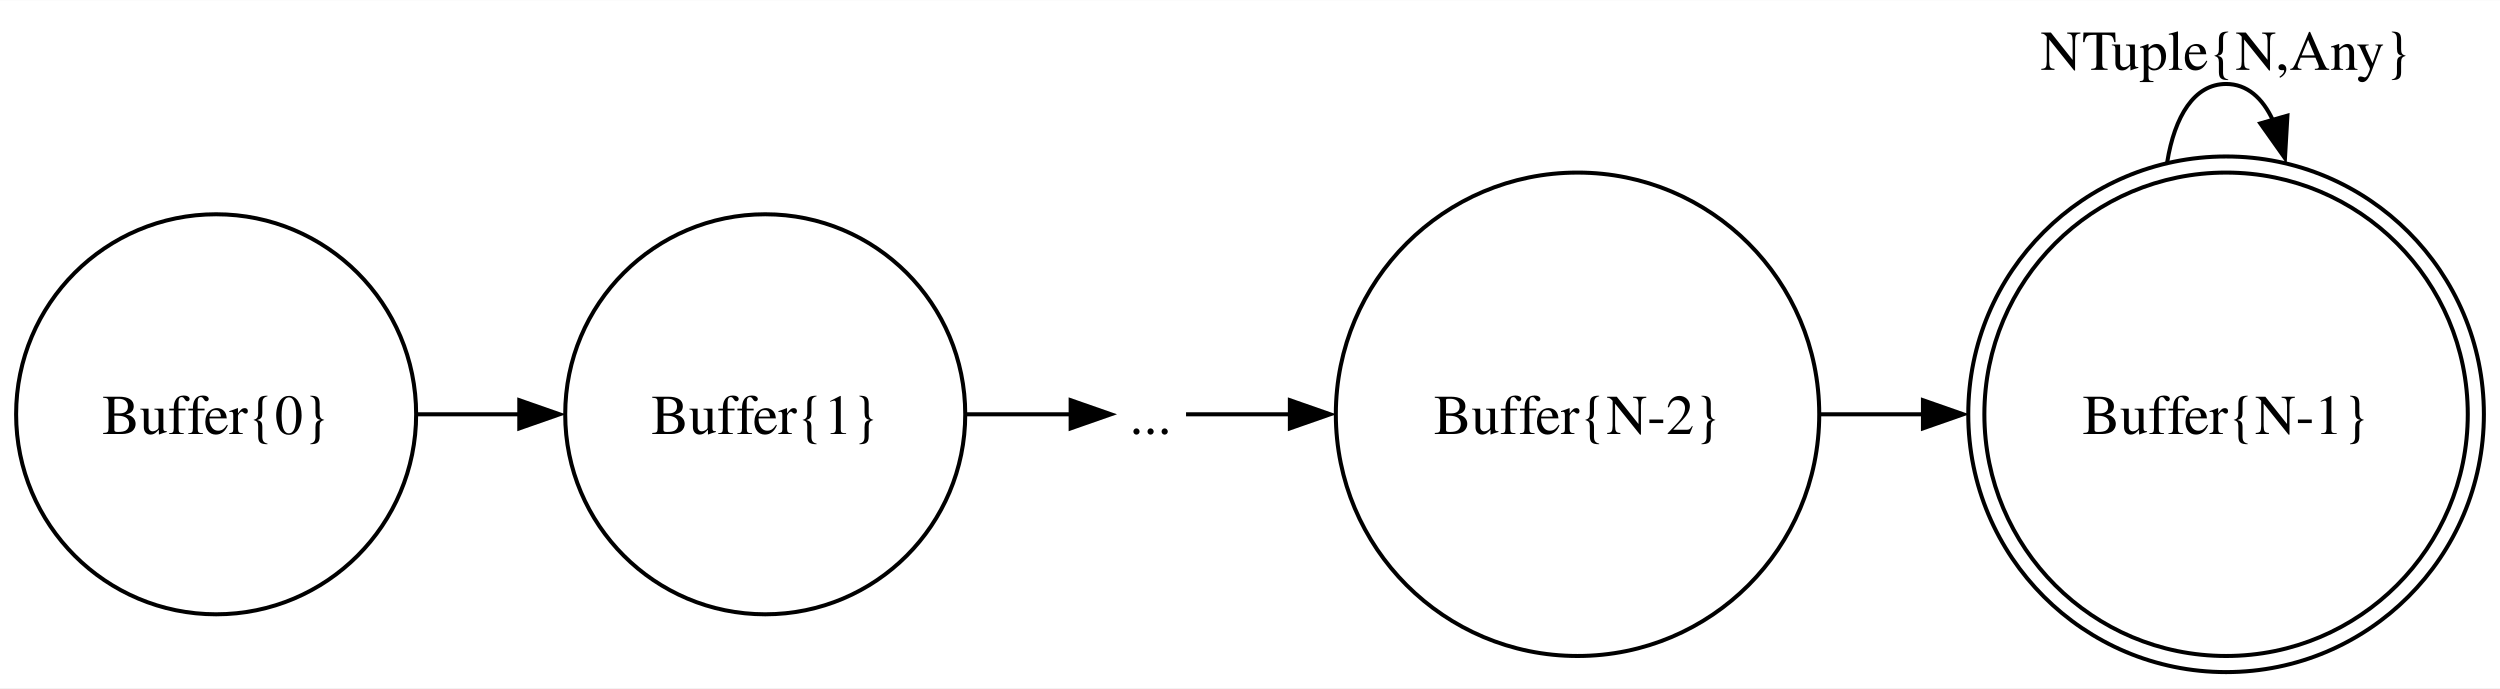
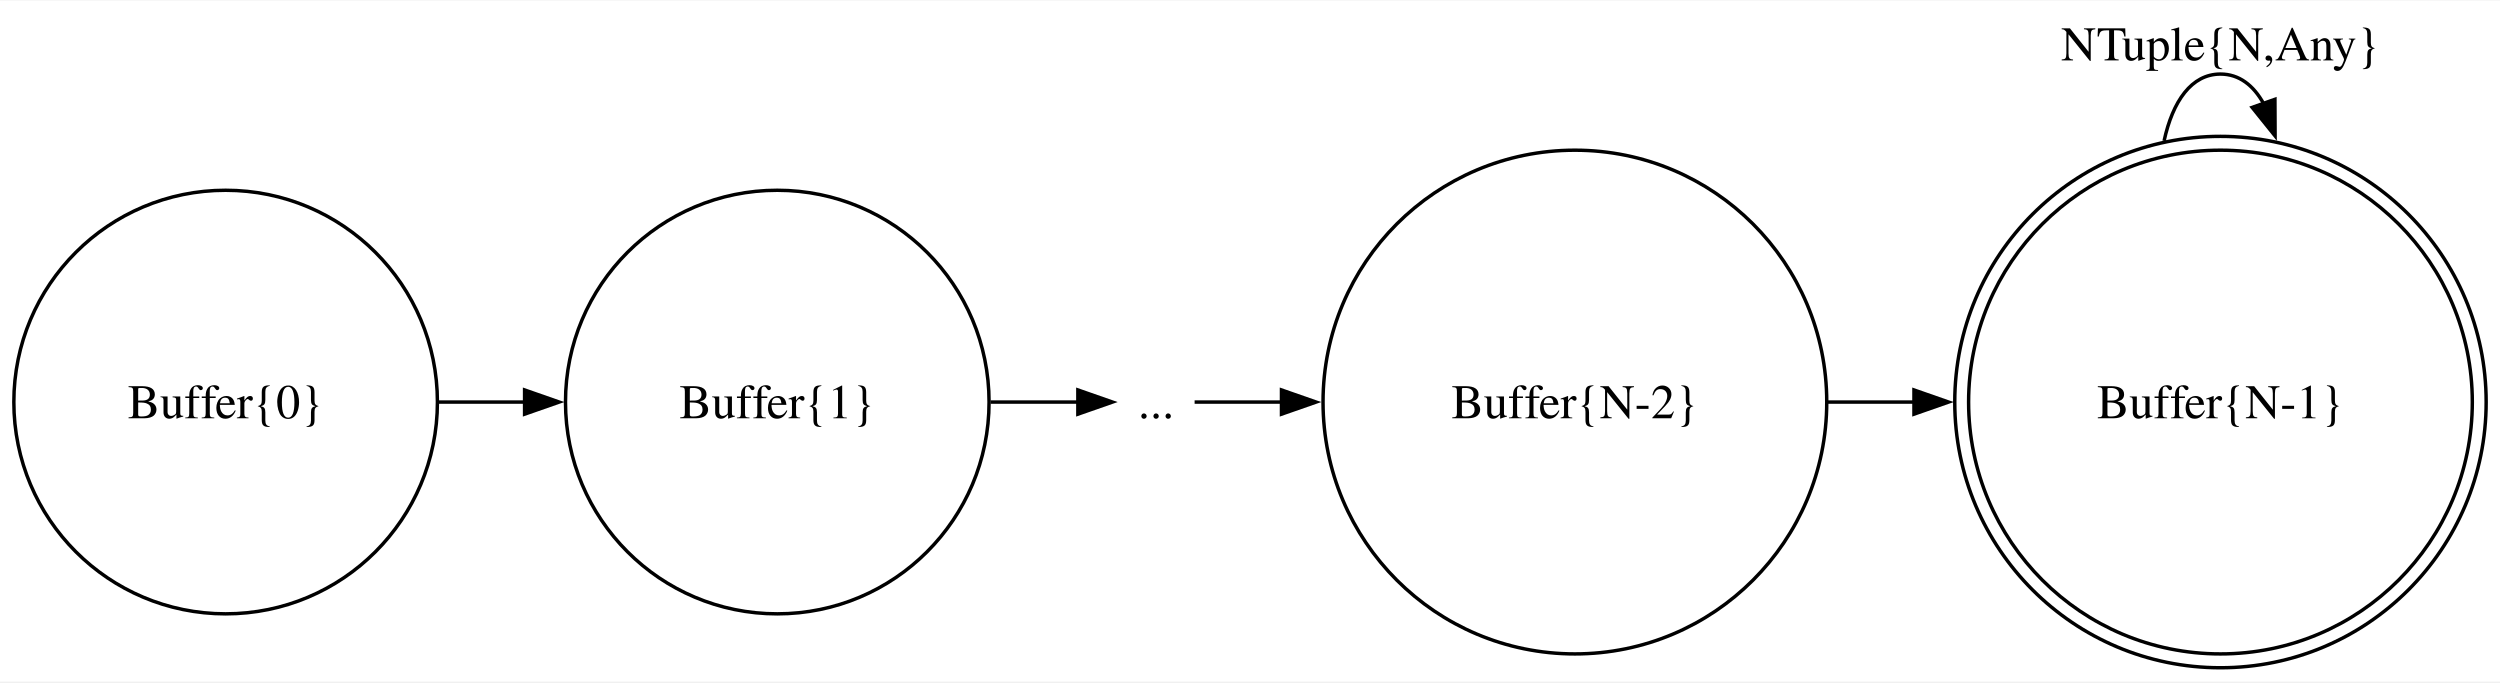
- <svg xmlns="http://www.w3.org/2000/svg" width="621pt" height="171pt" viewBox="0.00 0.00 620.70 170.82">
-   <g id="graph0" class="graph" transform="scale(1 1) rotate(0) translate(4 166.82)">
-     <polygon fill="white" stroke="none" points="-4,4 -4,-166.82 616.7,-166.82 616.7,4 -4,4" />
+ <svg xmlns="http://www.w3.org/2000/svg" width="722pt" height="197pt" viewBox="0.00 0.00 722.43 196.81">
+   <g id="graph0" class="graph" transform="scale(1 1) rotate(0) translate(4 192.81)">
+     <polygon fill="white" stroke="none" points="-4,4 -4,-192.81 718.43,-192.81 718.43,4 -4,4" />
    <g id="node1" class="node">
-       <ellipse fill="none" stroke="black" cx="548.69" cy="-64.01" rx="60.01" ry="60.01" />
-       <ellipse fill="none" stroke="black" cx="548.69" cy="-64.01" rx="64.01" ry="64.01" />
-       <text text-anchor="middle" x="548.69" y="-59.11" font-family="Times,serif" font-size="14.00">Buffer{N-1}</text>
+       <ellipse fill="none" stroke="black" cx="637.65" cy="-76.78" rx="72.78" ry="72.78" />
+       <ellipse fill="none" stroke="black" cx="637.65" cy="-76.78" rx="76.78" ry="76.78" />
+       <text text-anchor="middle" x="637.65" y="-72.1" font-family="Times,serif" font-size="14.00">Buffer{N-1}</text>
    </g>
    <g id="edge5" class="edge">
-       <path fill="none" stroke="black" d="M534.07,-126.59C535.92,-138.01 540.79,-146.02 548.69,-146.02 553.87,-146.02 557.75,-142.57 560.33,-136.97" />
-       <polygon fill="black" stroke="black" points="563.92,-138.16 563.31,-127.59 557.19,-136.23 563.92,-138.16" />
-       <text text-anchor="middle" x="548.69" y="-149.52" font-family="Times,serif" font-size="14.00">NTuple{N,Any}</text>
+       <path fill="none" stroke="black" d="M621.36,-152.25C623.85,-163.75 629.28,-171.56 637.65,-171.56 643.02,-171.56 647.17,-168.35 650.12,-163.02" />
+       <polygon fill="black" stroke="black" points="653.39,-164.27 653.44,-153.67 646.8,-161.93 653.39,-164.27" />
+       <text text-anchor="middle" x="637.65" y="-175.51" font-family="Times,serif" font-size="14.00">NTuple{N,Any}</text>
    </g>
    <g id="node2" class="node">
-       <text text-anchor="middle" x="281.66" y="-59.11" font-family="Times,serif" font-size="14.00"> ... </text>
+       <text text-anchor="middle" x="330.07" y="-72.1" font-family="Times,serif" font-size="14.00"> ... </text>
    </g>
    <g id="node5" class="node">
-       <ellipse fill="none" stroke="black" cx="387.67" cy="-64.01" rx="60.01" ry="60.01" />
-       <text text-anchor="middle" x="387.67" y="-59.11" font-family="Times,serif" font-size="14.00">Buffer{N-2}</text>
+       <ellipse fill="none" stroke="black" cx="451.1" cy="-76.78" rx="72.78" ry="72.78" />
+       <text text-anchor="middle" x="451.1" y="-72.1" font-family="Times,serif" font-size="14.00">Buffer{N-2}</text>
    </g>
    <g id="edge3" class="edge">
-       <path fill="none" stroke="black" d="M290.47,-64.01C296.68,-64.01 306.02,-64.01 316.49,-64.01" />
-       <polygon fill="black" stroke="black" points="316.25,-67.51 326.25,-64.01 316.25,-60.51 316.25,-67.51" />
+       <path fill="none" stroke="black" d="M341.21,-76.78C347.61,-76.78 356.55,-76.78 366.58,-76.78" />
+       <polygon fill="black" stroke="black" points="366.31,-80.28 376.31,-76.78 366.31,-73.28 366.31,-80.28" />
    </g>
    <g id="node3" class="node">
-       <ellipse fill="none" stroke="black" cx="49.66" cy="-64.01" rx="49.66" ry="49.66" />
-       <text text-anchor="middle" x="49.66" y="-59.11" font-family="Times,serif" font-size="14.00">Buffer{0}</text>
+       <ellipse fill="none" stroke="black" cx="61.2" cy="-76.78" rx="61.2" ry="61.2" />
+       <text text-anchor="middle" x="61.2" y="-72.1" font-family="Times,serif" font-size="14.00">Buffer{0}</text>
    </g>
    <g id="node4" class="node">
-       <ellipse fill="none" stroke="black" cx="185.99" cy="-64.01" rx="49.66" ry="49.66" />
-       <text text-anchor="middle" x="185.99" y="-59.11" font-family="Times,serif" font-size="14.00">Buffer{1}</text>
+       <ellipse fill="none" stroke="black" cx="220.61" cy="-76.78" rx="61.2" ry="61.2" />
+       <text text-anchor="middle" x="220.61" y="-72.1" font-family="Times,serif" font-size="14.00">Buffer{1}</text>
    </g>
    <g id="edge1" class="edge">
-       <path fill="none" stroke="black" d="M99.54,-64.01C107.87,-64.01 116.61,-64.01 125.19,-64.01" />
-       <polygon fill="black" stroke="black" points="124.93,-67.51 134.93,-64.01 124.93,-60.51 124.93,-67.51" />
+       <path fill="none" stroke="black" d="M122.61,-76.78C130.84,-76.78 139.35,-76.78 147.75,-76.78" />
+       <polygon fill="black" stroke="black" points="147.59,-80.28 157.59,-76.78 147.59,-73.28 147.59,-80.28" />
    </g>
    <g id="edge2" class="edge">
-       <path fill="none" stroke="black" d="M236.02,-64.01C245.21,-64.01 254.28,-64.01 261.82,-64.01" />
-       <polygon fill="black" stroke="black" points="261.82,-67.51 271.82,-64.01 261.82,-60.51 261.82,-67.51" />
+       <path fill="none" stroke="black" d="M282.25,-76.78C291.29,-76.78 300.06,-76.78 307.52,-76.78" />
+       <polygon fill="black" stroke="black" points="307.47,-80.28 317.47,-76.78 307.47,-73.28 307.47,-80.28" />
    </g>
    <g id="edge4" class="edge">
-       <path fill="none" stroke="black" d="M447.88,-64.01C456.26,-64.01 464.97,-64.01 473.59,-64.01" />
-       <polygon fill="black" stroke="black" points="473.43,-67.51 483.43,-64.01 473.43,-60.51 473.43,-67.51" />
+       <path fill="none" stroke="black" d="M524.24,-76.78C532.44,-76.78 540.87,-76.78 549.24,-76.78" />
+       <polygon fill="black" stroke="black" points="549.08,-80.28 559.08,-76.78 549.08,-73.28 549.08,-80.28" />
    </g>
  </g>
</svg>
